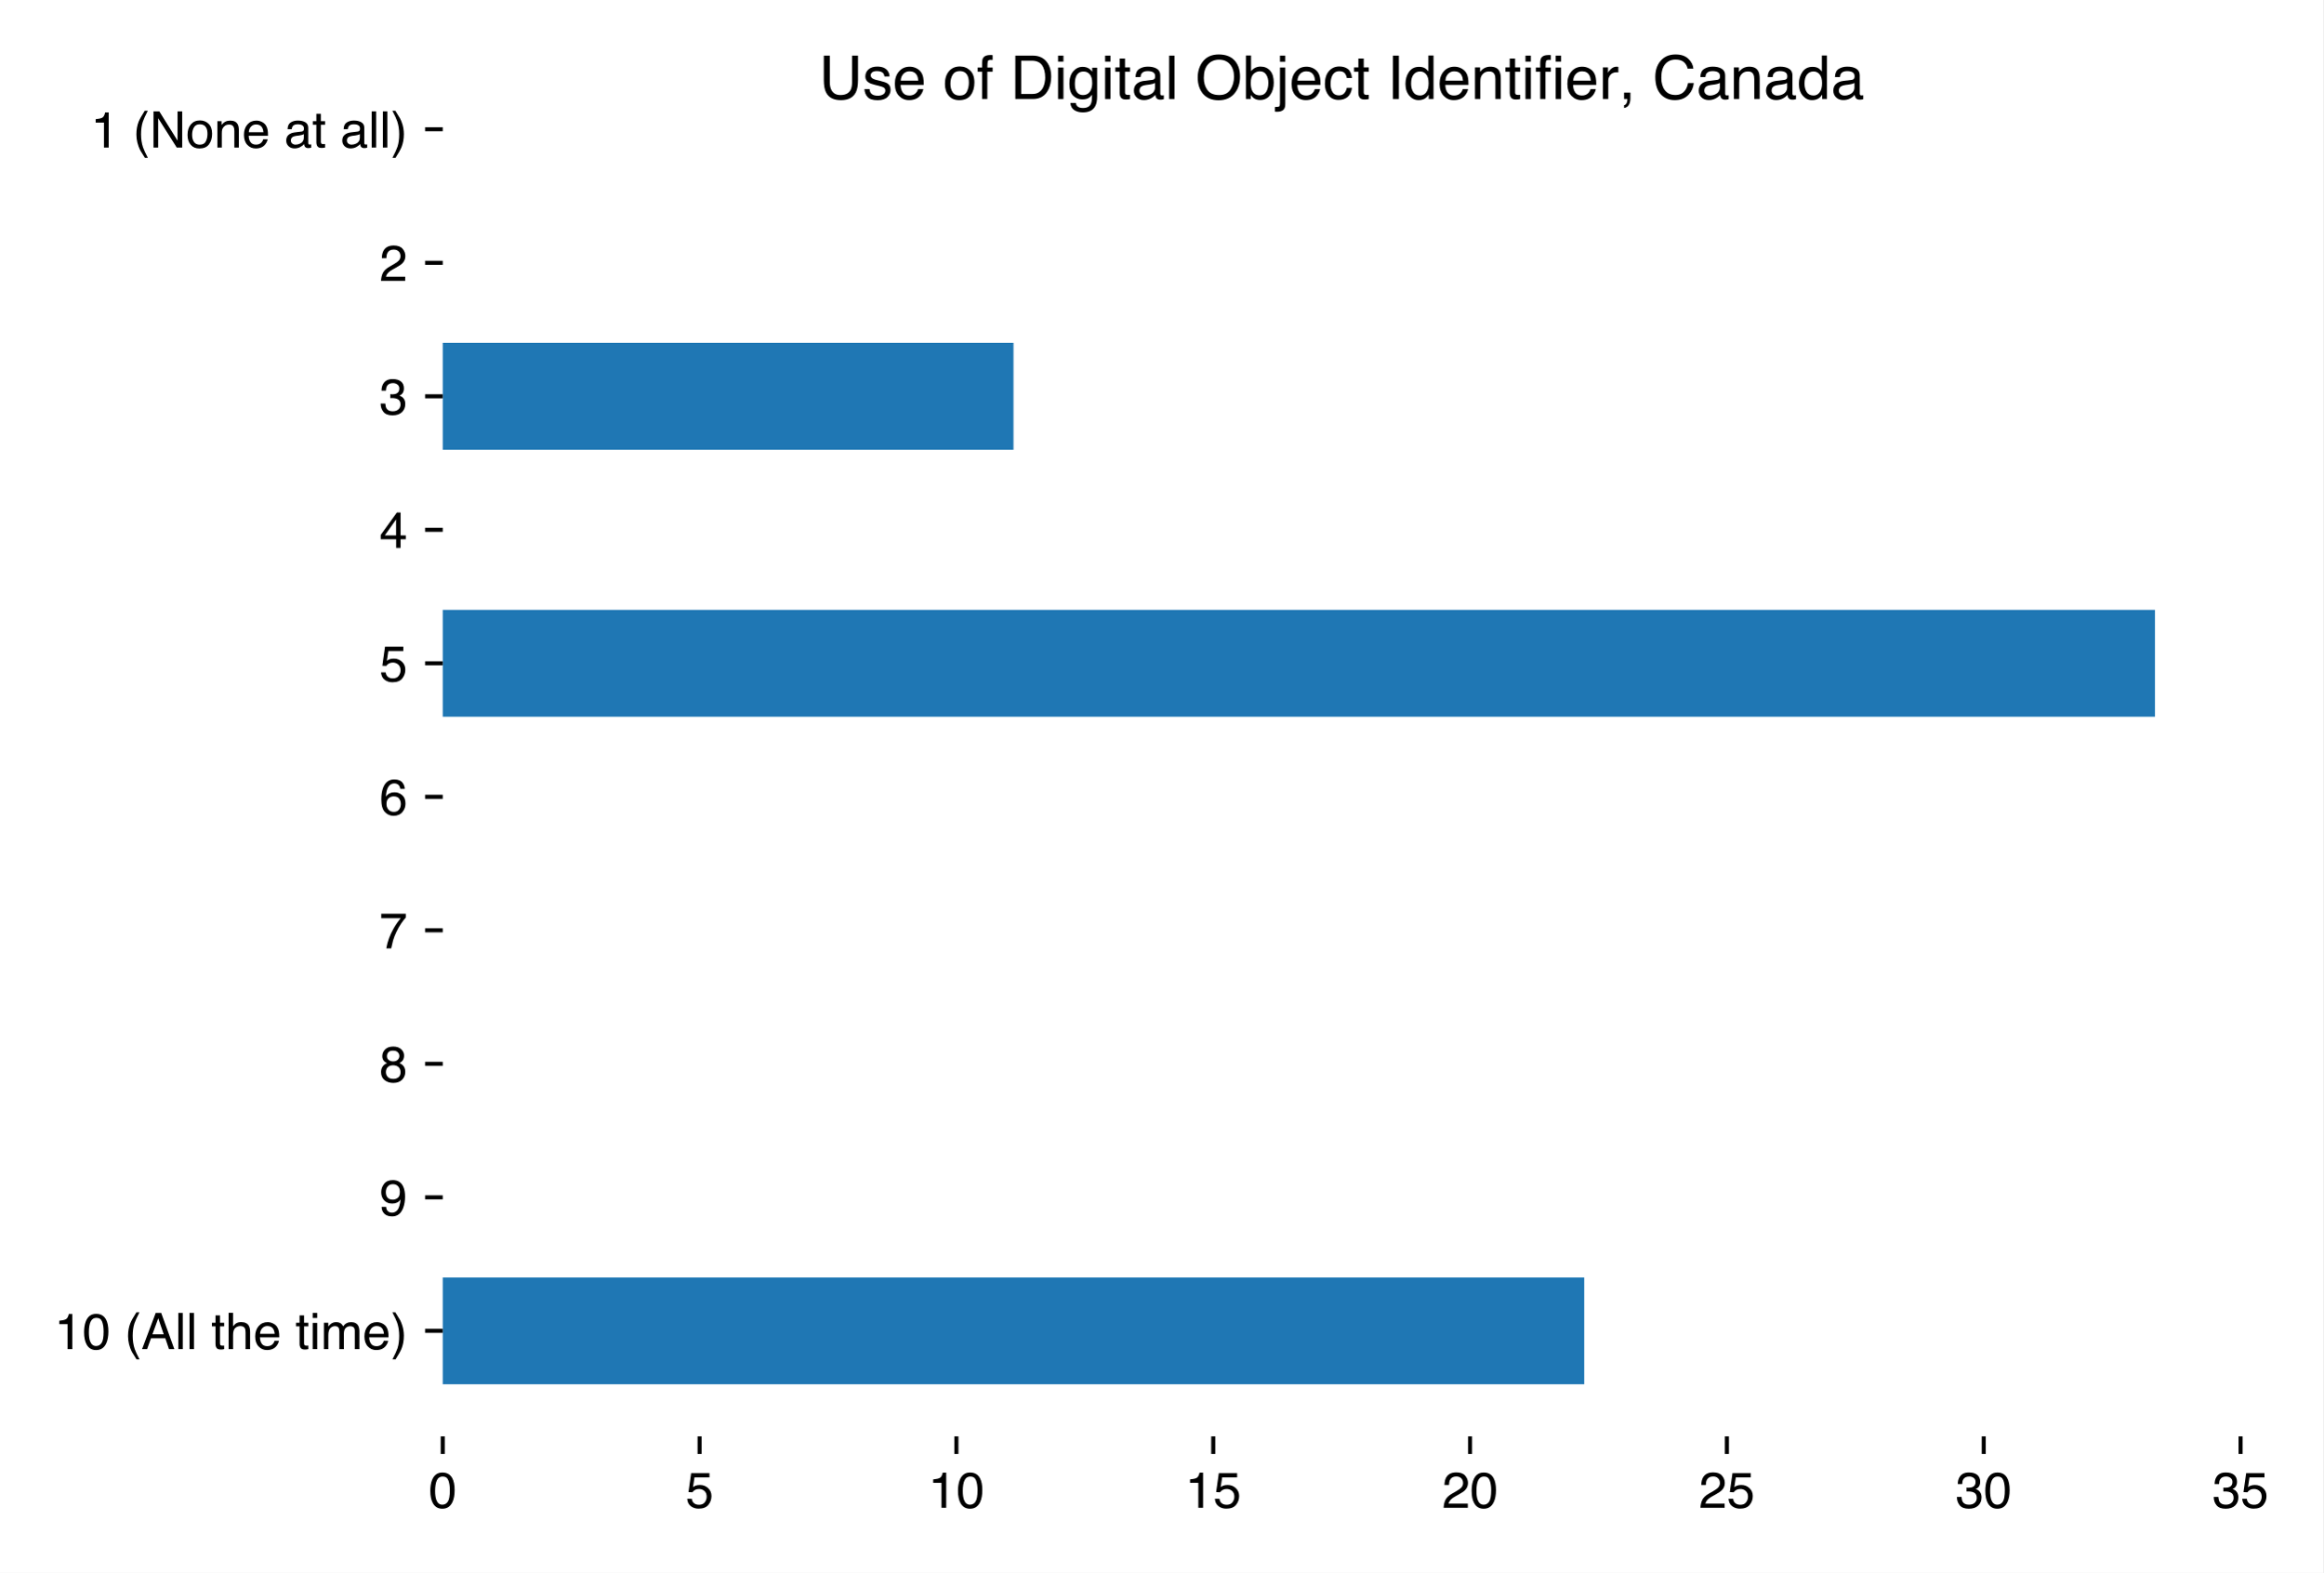
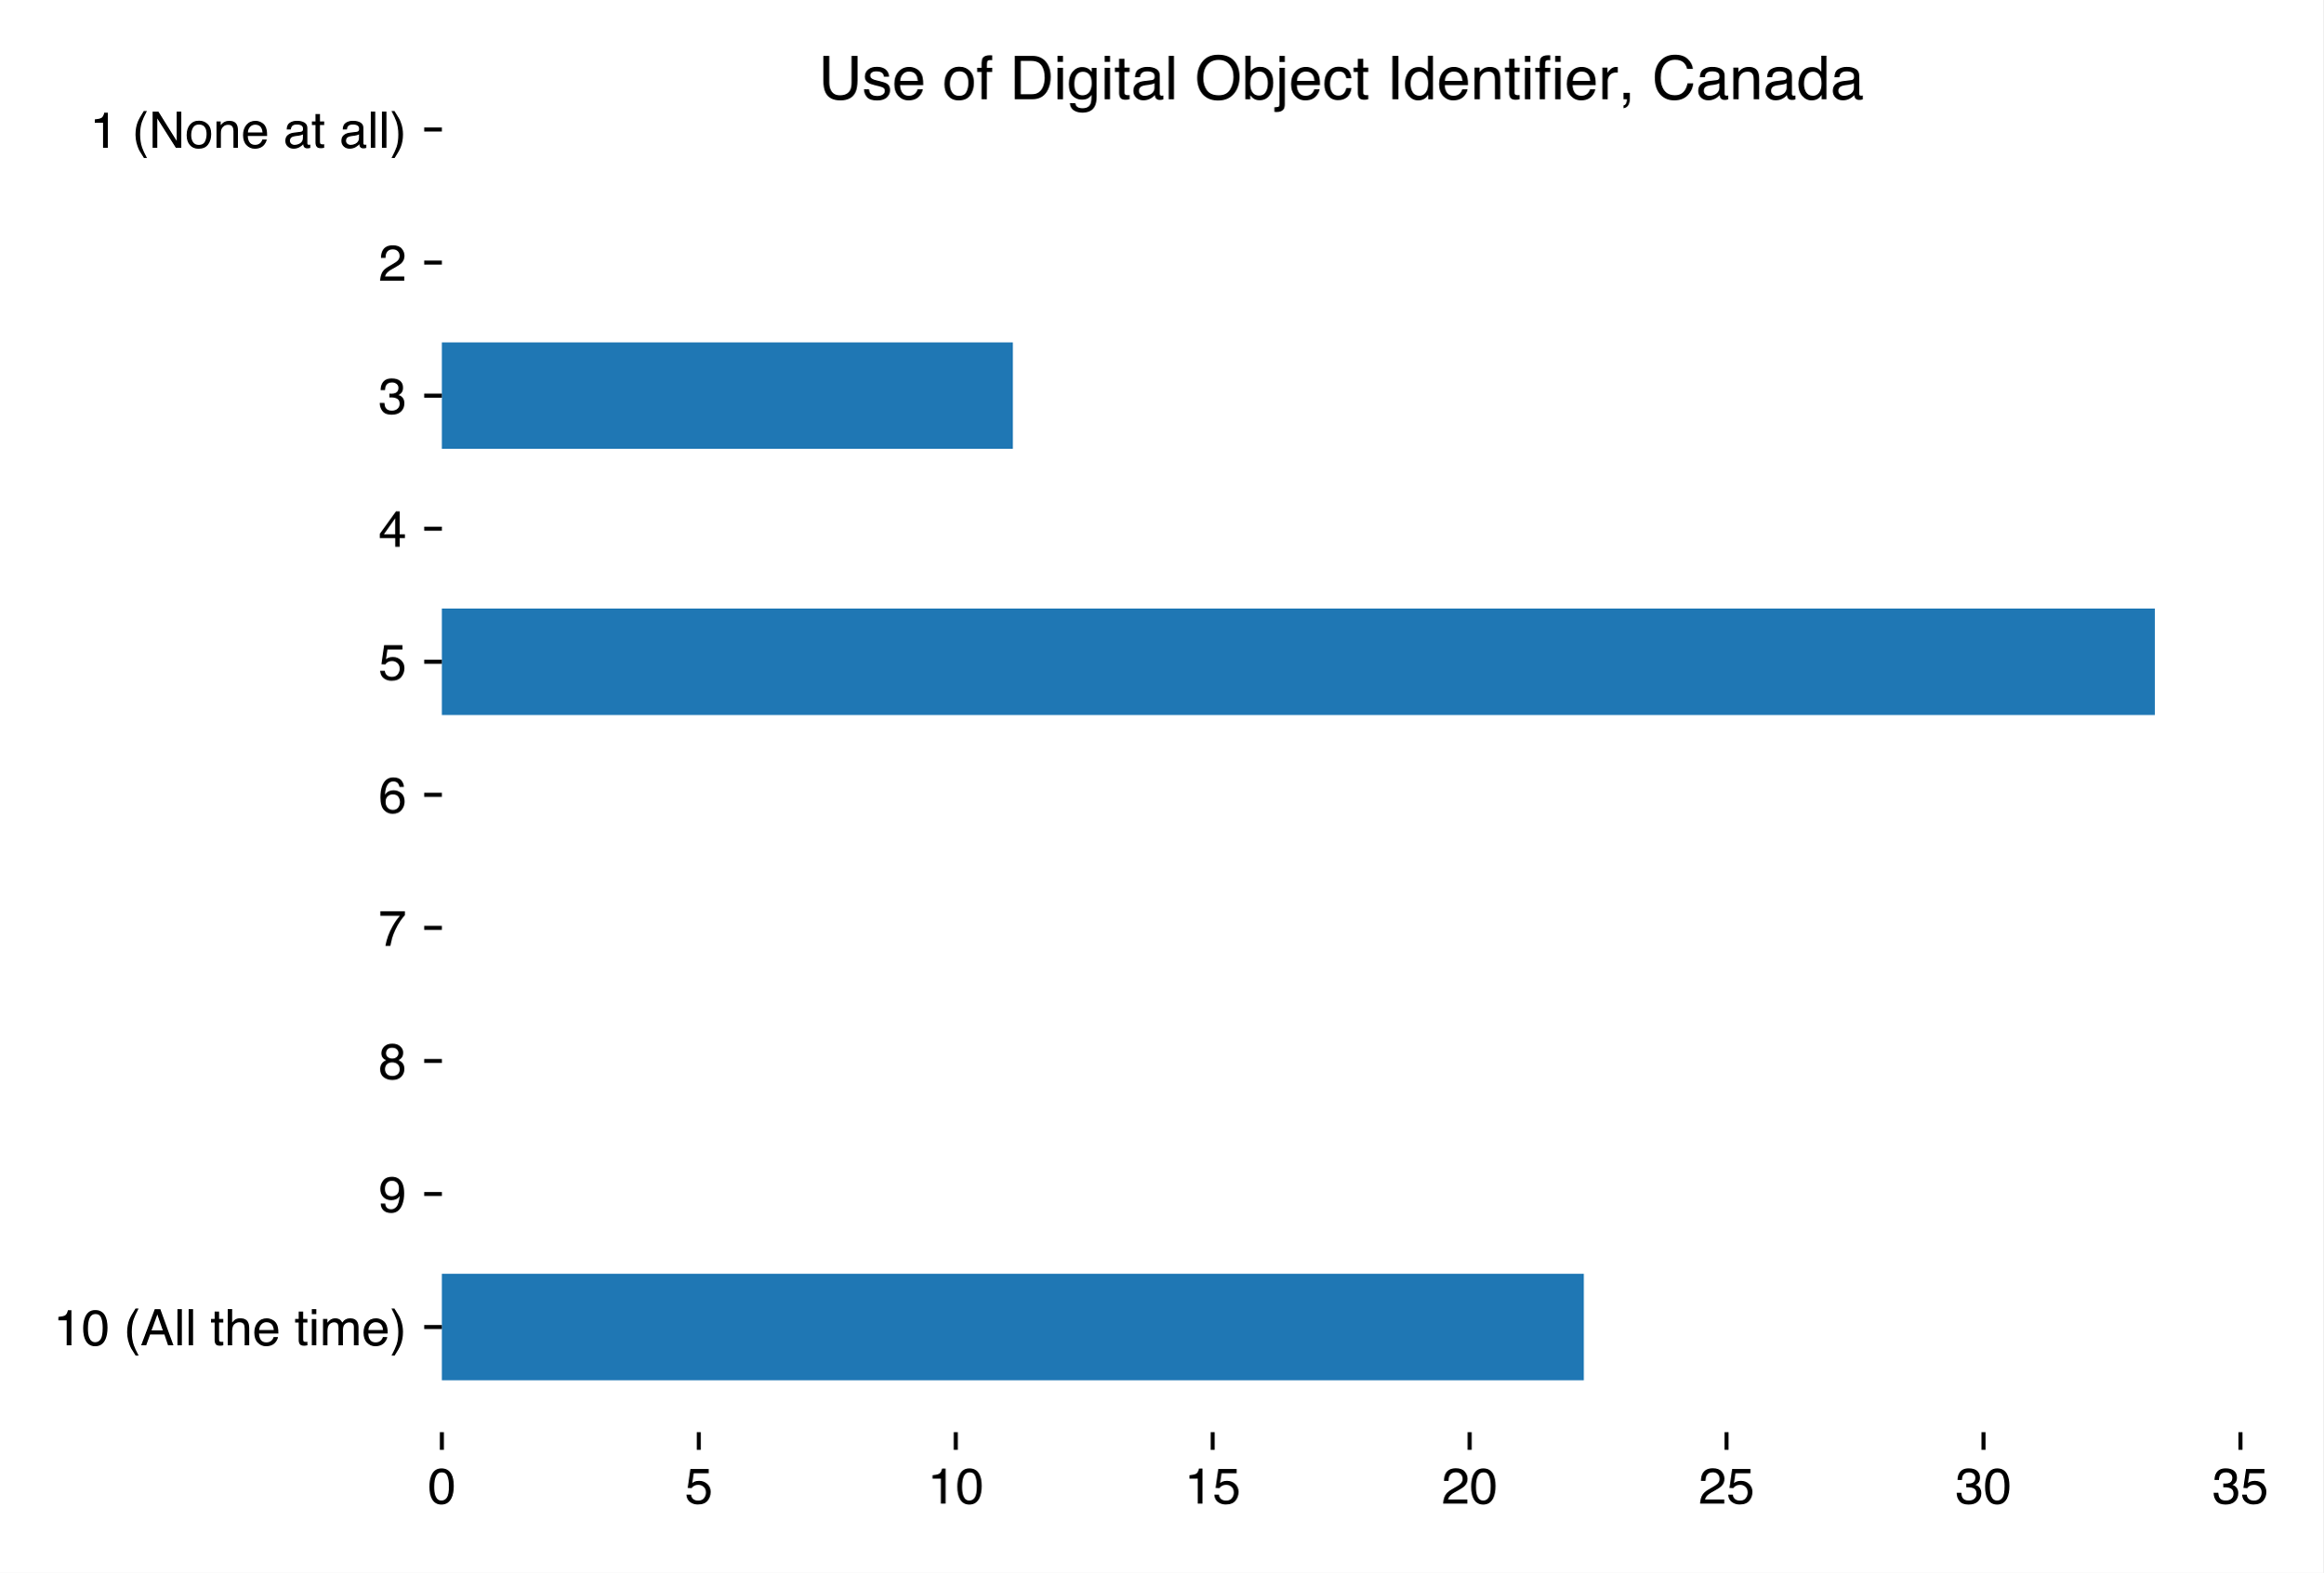
<svg xmlns="http://www.w3.org/2000/svg" xmlns:xlink="http://www.w3.org/1999/xlink" width="460.8pt" height="312pt" viewBox="0 0 460.8 312" version="1.1">
  <defs>
    <style type="text/css">*{stroke-linejoin: round; stroke-linecap: butt}</style>
  </defs>
  <g id="figure_1">
    <g id="patch_1">
      <path d="M 0 312  L 460.8 312  L 460.8 0  L 0 0  z " style="fill: #ffffff" />
    </g>
    <g id="axes_1">
      <g id="patch_2">
-         <path d="M 87.82 284.942  L 444.439 284.942  L 444.439 25.642  L 87.82 25.642  z " style="fill: #ffffff" />
+         <path d="M 87.64 284.12  L 444.42 284.12  L 444.42 25.688  L 87.64 25.688  z " style="fill: #ffffff" />
      </g>
      <g id="patch_3">
-         <path d="M 87.82 274.613  L 314.245 274.613  L 314.245 253.424  L 87.82 253.424  z " clip-path="url(#p165d597d49)" style="fill: #1f77b4" />
+         <path d="M 87.64 273.825  L 314.167 273.825  L 314.167 252.707  L 87.64 252.707  z " clip-path="url(#p67ff3bac8e)" style="fill: #1f77b4" />
      </g>
      <g id="patch_4">
-         <path d="M 0 0  z " clip-path="url(#p165d597d49)" style="fill: #1f77b4" />
+         <path d="M 0 0  z " clip-path="url(#p67ff3bac8e)" style="fill: #1f77b4" />
      </g>
      <g id="patch_5">
-         <path d="M 0 0  z " clip-path="url(#p165d597d49)" style="fill: #1f77b4" />
+         <path d="M 0 0  z " clip-path="url(#p67ff3bac8e)" style="fill: #1f77b4" />
      </g>
      <g id="patch_6">
-         <path d="M 0 0  z " clip-path="url(#p165d597d49)" style="fill: #1f77b4" />
+         <path d="M 0 0  z " clip-path="url(#p67ff3bac8e)" style="fill: #1f77b4" />
      </g>
      <g id="patch_7">
-         <path d="M 0 0  z " clip-path="url(#p165d597d49)" style="fill: #1f77b4" />
+         <path d="M 0 0  z " clip-path="url(#p67ff3bac8e)" style="fill: #1f77b4" />
      </g>
      <g id="patch_8">
-         <path d="M 87.82 142.182  L 427.457 142.182  L 427.457 120.993  L 87.82 120.993  z " clip-path="url(#p165d597d49)" style="fill: #1f77b4" />
+         <path d="M 87.64 141.837  L 427.43 141.837  L 427.43 120.719  L 87.64 120.719  z " clip-path="url(#p67ff3bac8e)" style="fill: #1f77b4" />
      </g>
      <g id="patch_9">
-         <path d="M 0 0  z " clip-path="url(#p165d597d49)" style="fill: #1f77b4" />
+         <path d="M 0 0  z " clip-path="url(#p67ff3bac8e)" style="fill: #1f77b4" />
      </g>
      <g id="patch_10">
-         <path d="M 87.82 89.209  L 201.033 89.209  L 201.033 68.02  L 87.82 68.02  z " clip-path="url(#p165d597d49)" style="fill: #1f77b4" />
+         <path d="M 87.64 89.042  L 200.903 89.042  L 200.903 67.924  L 87.64 67.924  z " clip-path="url(#p67ff3bac8e)" style="fill: #1f77b4" />
      </g>
      <g id="patch_11">
-         <path d="M 0 0  z " clip-path="url(#p165d597d49)" style="fill: #1f77b4" />
+         <path d="M 0 0  z " clip-path="url(#p67ff3bac8e)" style="fill: #1f77b4" />
      </g>
      <g id="patch_12">
-         <path d="M 0 0  z " clip-path="url(#p165d597d49)" style="fill: #1f77b4" />
+         <path d="M 0 0  z " clip-path="url(#p67ff3bac8e)" style="fill: #1f77b4" />
      </g>
      <g id="matplotlib.axis_1">
        <g id="xtick_1">
          <g id="line2d_1">
            <defs>
              <path id="m4c99cd72f3" d="M 0 0  L 0 3.5  " style="stroke: #000000; stroke-width: 0.8" />
            </defs>
            <g>
-               <use xlink:href="#m4c99cd72f3" x="87.82" y="284.942" style="stroke: #000000; stroke-width: 0.8" />
+               <use xlink:href="#m4c99cd72f3" x="87.64" y="284.12" style="stroke: #000000; stroke-width: 0.8" />
            </g>
          </g>
          <g id="text_1">
-             <g transform="translate(85.03984 299.1156)scale(0.1 -0.1)">
+             <g transform="translate(84.85953 298.2934) scale(0.1 -0.1)">
              <defs>
                <path id="Helvetica-30" d="M 1731 4475  Q 2600 4475 2988 3759  Q 3288 3206 3288 2244  Q 3288 1331 3016 734  Q 2622 -122 1728 -122  Q 922 -122 528 578  Q 200 1163 200 2147  Q 200 2909 397 3456  Q 766 4475 1731 4475  z M 1725 391  Q 2163 391 2422 778  Q 2681 1166 2681 2222  Q 2681 2984 2493 3476  Q 2306 3969 1766 3969  Q 1269 3969 1039 3501  Q 809 3034 809 2125  Q 809 1441 956 1025  Q 1181 391 1725 391  z " transform="scale(0.015625)" />
              </defs>
              <use xlink:href="#Helvetica-30" />
            </g>
          </g>
        </g>
        <g id="xtick_2">
          <g id="line2d_2">
            <g>
-               <use xlink:href="#m4c99cd72f3" x="138.766" y="284.942" style="stroke: #000000; stroke-width: 0.8" />
+               <use xlink:href="#m4c99cd72f3" x="138.609" y="284.12" style="stroke: #000000; stroke-width: 0.8" />
            </g>
          </g>
          <g id="text_2">
-             <g transform="translate(135.9854 299.1156)scale(0.1 -0.1)">
+             <g transform="translate(135.8281 298.2934) scale(0.1 -0.1)">
              <defs>
                <path id="Helvetica-35" d="M 791 1141  Q 847 659 1238 475  Q 1438 381 1700 381  Q 2200 381 2440 700  Q 2681 1019 2681 1406  Q 2681 1875 2395 2131  Q 2109 2388 1709 2388  Q 1419 2388 1211 2275  Q 1003 2163 856 1963  L 369 1991  L 709 4400  L 3034 4400  L 3034 3856  L 1131 3856  L 941 2613  Q 1097 2731 1238 2791  Q 1488 2894 1816 2894  Q 2431 2894 2859 2497  Q 3288 2100 3288 1491  Q 3288 856 2895 371  Q 2503 -113 1644 -113  Q 1097 -113 676 195  Q 256 503 206 1141  L 791 1141  z " transform="scale(0.015625)" />
              </defs>
              <use xlink:href="#Helvetica-35" />
            </g>
          </g>
        </g>
        <g id="xtick_3">
          <g id="line2d_3">
            <g>
-               <use xlink:href="#m4c99cd72f3" x="189.711" y="284.942" style="stroke: #000000; stroke-width: 0.8" />
+               <use xlink:href="#m4c99cd72f3" x="189.577" y="284.12" style="stroke: #000000; stroke-width: 0.8" />
            </g>
          </g>
          <g id="text_3">
-             <g transform="translate(184.1504 299.1156)scale(0.1 -0.1)">
+             <g transform="translate(184.0162 298.2934) scale(0.1 -0.1)">
              <defs>
                <path id="Helvetica-31" d="M 613 3169  L 613 3600  Q 1222 3659 1462 3798  Q 1703 3938 1822 4456  L 2266 4456  L 2266 0  L 1666 0  L 1666 3169  L 613 3169  z " transform="scale(0.015625)" />
              </defs>
              <use xlink:href="#Helvetica-31" />
              <use xlink:href="#Helvetica-30" x="55.615" />
            </g>
          </g>
        </g>
        <g id="xtick_4">
          <g id="line2d_4">
            <g>
-               <use xlink:href="#m4c99cd72f3" x="240.657" y="284.942" style="stroke: #000000; stroke-width: 0.8" />
+               <use xlink:href="#m4c99cd72f3" x="240.546" y="284.12" style="stroke: #000000; stroke-width: 0.8" />
            </g>
          </g>
          <g id="text_4">
-             <g transform="translate(235.096 299.1156)scale(0.1 -0.1)">
+             <g transform="translate(234.9848 298.2934) scale(0.1 -0.1)">
              <use xlink:href="#Helvetica-31" />
              <use xlink:href="#Helvetica-35" x="55.615" />
            </g>
          </g>
        </g>
        <g id="xtick_5">
          <g id="line2d_5">
            <g>
-               <use xlink:href="#m4c99cd72f3" x="291.602" y="284.942" style="stroke: #000000; stroke-width: 0.8" />
+               <use xlink:href="#m4c99cd72f3" x="291.514" y="284.12" style="stroke: #000000; stroke-width: 0.8" />
            </g>
          </g>
          <g id="text_5">
-             <g transform="translate(286.0415 299.1156)scale(0.1 -0.1)">
+             <g transform="translate(285.9533 298.2934) scale(0.1 -0.1)">
              <defs>
                <path id="Helvetica-32" d="M 200 0  Q 231 578 439 1006  Q 647 1434 1250 1784  L 1850 2131  Q 2253 2366 2416 2531  Q 2672 2791 2672 3125  Q 2672 3516 2437 3745  Q 2203 3975 1813 3975  Q 1234 3975 1013 3538  Q 894 3303 881 2888  L 309 2888  Q 319 3472 525 3841  Q 891 4491 1816 4491  Q 2584 4491 2939 4075  Q 3294 3659 3294 3150  Q 3294 2613 2916 2231  Q 2697 2009 2131 1694  L 1703 1456  Q 1397 1288 1222 1134  Q 909 863 828 531  L 3272 531  L 3272 0  L 200 0  z " transform="scale(0.015625)" />
              </defs>
              <use xlink:href="#Helvetica-32" />
              <use xlink:href="#Helvetica-30" x="55.615" />
            </g>
          </g>
        </g>
        <g id="xtick_6">
          <g id="line2d_6">
            <g>
-               <use xlink:href="#m4c99cd72f3" x="342.548" y="284.942" style="stroke: #000000; stroke-width: 0.8" />
+               <use xlink:href="#m4c99cd72f3" x="342.483" y="284.12" style="stroke: #000000; stroke-width: 0.8" />
            </g>
          </g>
          <g id="text_6">
-             <g transform="translate(336.9871 299.1156)scale(0.1 -0.1)">
+             <g transform="translate(336.9219 298.2934) scale(0.1 -0.1)">
              <use xlink:href="#Helvetica-32" />
              <use xlink:href="#Helvetica-35" x="55.615" />
            </g>
          </g>
        </g>
        <g id="xtick_7">
          <g id="line2d_7">
            <g>
-               <use xlink:href="#m4c99cd72f3" x="393.494" y="284.942" style="stroke: #000000; stroke-width: 0.8" />
+               <use xlink:href="#m4c99cd72f3" x="393.451" y="284.12" style="stroke: #000000; stroke-width: 0.8" />
            </g>
          </g>
          <g id="text_7">
-             <g transform="translate(387.9326 299.1156)scale(0.1 -0.1)">
+             <g transform="translate(387.8905 298.2934) scale(0.1 -0.1)">
              <defs>
                <path id="Helvetica-33" d="M 1663 -122  Q 869 -122 511 314  Q 153 750 153 1375  L 741 1375  Q 778 941 903 744  Q 1122 391 1694 391  Q 2138 391 2406 628  Q 2675 866 2675 1241  Q 2675 1703 2392 1887  Q 2109 2072 1606 2072  Q 1550 2072 1492 2070  Q 1434 2069 1375 2066  L 1375 2563  Q 1463 2553 1522 2550  Q 1581 2547 1650 2547  Q 1966 2547 2169 2647  Q 2525 2822 2525 3272  Q 2525 3606 2287 3787  Q 2050 3969 1734 3969  Q 1172 3969 956 3594  Q 838 3388 822 3006  L 266 3006  Q 266 3506 466 3856  Q 809 4481 1675 4481  Q 2359 4481 2734 4176  Q 3109 3872 3109 3294  Q 3109 2881 2888 2625  Q 2750 2466 2531 2375  Q 2884 2278 3082 2001  Q 3281 1725 3281 1325  Q 3281 684 2859 281  Q 2438 -122 1663 -122  z " transform="scale(0.015625)" />
              </defs>
              <use xlink:href="#Helvetica-33" />
              <use xlink:href="#Helvetica-30" x="55.615" />
            </g>
          </g>
        </g>
        <g id="xtick_8">
          <g id="line2d_8">
            <g>
-               <use xlink:href="#m4c99cd72f3" x="444.439" y="284.942" style="stroke: #000000; stroke-width: 0.8" />
+               <use xlink:href="#m4c99cd72f3" x="444.42" y="284.12" style="stroke: #000000; stroke-width: 0.8" />
            </g>
          </g>
          <g id="text_8">
-             <g transform="translate(438.8781 299.1156)scale(0.1 -0.1)">
+             <g transform="translate(438.8591 298.2934) scale(0.1 -0.1)">
              <use xlink:href="#Helvetica-33" />
              <use xlink:href="#Helvetica-35" x="55.615" />
            </g>
          </g>
        </g>
      </g>
      <g id="matplotlib.axis_2">
        <g id="ytick_1">
          <g id="line2d_9">
            <defs>
              <path id="m8e343aef83" d="M 0 0  L -3.5 0  " style="stroke: #000000; stroke-width: 0.8" />
            </defs>
            <g>
-               <use xlink:href="#m8e343aef83" x="87.82" y="264.018" style="stroke: #000000; stroke-width: 0.8" />
+               <use xlink:href="#m8e343aef83" x="87.64" y="263.266" style="stroke: #000000; stroke-width: 0.8" />
            </g>
          </g>
          <g id="text_9">
-             <g transform="translate(10.8 267.6415)scale(0.1 -0.1)">
+             <g transform="translate(10.61969 266.8893) scale(0.1 -0.1)">
              <defs>
                <path id="Helvetica-20" transform="scale(0.015625)" />
                <path id="Helvetica-28" d="M 1894 4666  Q 1403 3713 1256 3263  Q 1034 2578 1034 1681  Q 1034 775 1288 25  Q 1444 -438 1903 -1306  L 1525 -1306  Q 1069 -594 959 -397  Q 850 -200 722 138  Q 547 600 478 1125  Q 444 1397 444 1644  Q 444 2569 734 3291  Q 919 3750 1503 4666  L 1894 4666  z " transform="scale(0.015625)" />
                <path id="Helvetica-41" d="M 2844 1881  L 2147 3909  L 1406 1881  L 2844 1881  z M 1822 4591  L 2525 4591  L 4191 0  L 3509 0  L 3044 1375  L 1228 1375  L 731 0  L 94 0  L 1822 4591  z " transform="scale(0.015625)" />
                <path id="Helvetica-6c" d="M 428 4591  L 991 4591  L 991 0  L 428 0  L 428 4591  z " transform="scale(0.015625)" />
                <path id="Helvetica-74" d="M 525 4281  L 1094 4281  L 1094 3347  L 1628 3347  L 1628 2888  L 1094 2888  L 1094 703  Q 1094 528 1213 469  Q 1278 434 1431 434  Q 1472 434 1519 436  Q 1566 438 1628 444  L 1628 0  Q 1531 -28 1426 -40  Q 1322 -53 1200 -53  Q 806 -53 665 148  Q 525 350 525 672  L 525 2888  L 72 2888  L 72 3347  L 525 3347  L 525 4281  z " transform="scale(0.015625)" />
                <path id="Helvetica-68" d="M 413 4606  L 975 4606  L 975 2894  Q 1175 3147 1334 3250  Q 1606 3428 2013 3428  Q 2741 3428 3000 2919  Q 3141 2641 3141 2147  L 3141 0  L 2563 0  L 2563 2109  Q 2563 2478 2469 2650  Q 2316 2925 1894 2925  Q 1544 2925 1259 2684  Q 975 2444 975 1775  L 975 0  L 413 0  L 413 4606  z " transform="scale(0.015625)" />
                <path id="Helvetica-65" d="M 1806 3422  Q 2163 3422 2497 3255  Q 2831 3088 3006 2822  Q 3175 2569 3231 2231  Q 3281 2000 3281 1494  L 828 1494  Q 844 984 1069 676  Q 1294 369 1766 369  Q 2206 369 2469 659  Q 2619 828 2681 1050  L 3234 1050  Q 3213 866 3089 639  Q 2966 413 2813 269  Q 2556 19 2178 -69  Q 1975 -119 1719 -119  Q 1094 -119 659 336  Q 225 791 225 1609  Q 225 2416 662 2919  Q 1100 3422 1806 3422  z M 2703 1941  Q 2669 2306 2544 2525  Q 2313 2931 1772 2931  Q 1384 2931 1121 2651  Q 859 2372 844 1941  L 2703 1941  z M 1753 3428  L 1753 3428  z " transform="scale(0.015625)" />
                <path id="Helvetica-69" d="M 413 3331  L 984 3331  L 984 0  L 413 0  L 413 3331  z M 413 4591  L 984 4591  L 984 3953  L 413 3953  L 413 4591  z " transform="scale(0.015625)" />
                <path id="Helvetica-6d" d="M 413 3347  L 969 3347  L 969 2872  Q 1169 3119 1331 3231  Q 1609 3422 1963 3422  Q 2363 3422 2606 3225  Q 2744 3113 2856 2894  Q 3044 3163 3297 3292  Q 3550 3422 3866 3422  Q 4541 3422 4784 2934  Q 4916 2672 4916 2228  L 4916 0  L 4331 0  L 4331 2325  Q 4331 2659 4164 2784  Q 3997 2909 3756 2909  Q 3425 2909 3186 2687  Q 2947 2466 2947 1947  L 2947 0  L 2375 0  L 2375 2184  Q 2375 2525 2294 2681  Q 2166 2916 1816 2916  Q 1497 2916 1236 2669  Q 975 2422 975 1775  L 975 0  L 413 0  L 413 3347  z " transform="scale(0.015625)" />
                <path id="Helvetica-29" d="M 222 -1306  Q 719 -338 863 106  Q 1081 778 1081 1681  Q 1081 2584 828 3334  Q 672 3797 213 4666  L 591 4666  Q 1072 3897 1173 3717  Q 1275 3538 1394 3222  Q 1544 2831 1608 2450  Q 1672 2069 1672 1716  Q 1672 791 1378 66  Q 1194 -400 613 -1306  L 222 -1306  z " transform="scale(0.015625)" />
              </defs>
              <use xlink:href="#Helvetica-31" />
              <use xlink:href="#Helvetica-30" x="55.615" />
              <use xlink:href="#Helvetica-20" x="111.23" />
              <use xlink:href="#Helvetica-28" x="139.014" />
              <use xlink:href="#Helvetica-41" x="172.314" />
              <use xlink:href="#Helvetica-6c" x="239.014" />
              <use xlink:href="#Helvetica-6c" x="261.23" />
              <use xlink:href="#Helvetica-20" x="283.447" />
              <use xlink:href="#Helvetica-74" x="311.23" />
              <use xlink:href="#Helvetica-68" x="339.014" />
              <use xlink:href="#Helvetica-65" x="394.629" />
              <use xlink:href="#Helvetica-20" x="450.244" />
              <use xlink:href="#Helvetica-74" x="478.027" />
              <use xlink:href="#Helvetica-69" x="505.811" />
              <use xlink:href="#Helvetica-6d" x="528.027" />
              <use xlink:href="#Helvetica-65" x="611.328" />
              <use xlink:href="#Helvetica-29" x="666.943" />
            </g>
          </g>
        </g>
        <g id="ytick_2">
          <g id="line2d_10">
            <g>
-               <use xlink:href="#m8e343aef83" x="87.82" y="237.532" style="stroke: #000000; stroke-width: 0.8" />
+               <use xlink:href="#m8e343aef83" x="87.64" y="236.868" style="stroke: #000000; stroke-width: 0.8" />
            </g>
          </g>
          <g id="text_10">
-             <g transform="translate(75.25938 241.1186)scale(0.1 -0.1)">
+             <g transform="translate(75.07906 240.455) scale(0.1 -0.1)">
              <defs>
                <path id="Helvetica-39" d="M 850 1081  Q 875 616 1209 438  Q 1381 344 1597 344  Q 2000 344 2284 680  Q 2569 1016 2688 2044  Q 2500 1747 2223 1626  Q 1947 1506 1628 1506  Q 981 1506 604 1909  Q 228 2313 228 2947  Q 228 3556 600 4018  Q 972 4481 1697 4481  Q 2675 4481 3047 3600  Q 3253 3116 3253 2388  Q 3253 1566 3006 931  Q 2597 -125 1619 -125  Q 963 -125 622 219  Q 281 563 281 1081  L 850 1081  z M 1703 2000  Q 2038 2000 2314 2220  Q 2591 2441 2591 2991  Q 2591 3484 2342 3726  Q 2094 3969 1709 3969  Q 1297 3969 1055 3692  Q 813 3416 813 2953  Q 813 2516 1025 2258  Q 1238 2000 1703 2000  z " transform="scale(0.015625)" />
              </defs>
              <use xlink:href="#Helvetica-39" />
            </g>
          </g>
        </g>
        <g id="ytick_3">
          <g id="line2d_11">
            <g>
-               <use xlink:href="#m8e343aef83" x="87.82" y="211.046" style="stroke: #000000; stroke-width: 0.8" />
+               <use xlink:href="#m8e343aef83" x="87.64" y="210.471" style="stroke: #000000; stroke-width: 0.8" />
            </g>
          </g>
          <g id="text_11">
-             <g transform="translate(75.25938 214.6325)scale(0.1 -0.1)">
+             <g transform="translate(75.07906 214.0574) scale(0.1 -0.1)">
              <defs>
                <path id="Helvetica-38" d="M 1741 2600  Q 2113 2600 2322 2808  Q 2531 3016 2531 3303  Q 2531 3553 2331 3762  Q 2131 3972 1722 3972  Q 1316 3972 1134 3762  Q 953 3553 953 3272  Q 953 2956 1187 2778  Q 1422 2600 1741 2600  z M 1775 384  Q 2166 384 2423 595  Q 2681 806 2681 1225  Q 2681 1659 2415 1884  Q 2150 2109 1734 2109  Q 1331 2109 1076 1879  Q 822 1650 822 1244  Q 822 894 1055 639  Q 1288 384 1775 384  z M 975 2384  Q 741 2484 609 2619  Q 363 2869 363 3269  Q 363 3769 725 4128  Q 1088 4488 1753 4488  Q 2397 4488 2762 4148  Q 3128 3809 3128 3356  Q 3128 2938 2916 2678  Q 2797 2531 2547 2391  Q 2825 2263 2984 2097  Q 3281 1784 3281 1284  Q 3281 694 2884 283  Q 2488 -128 1763 -128  Q 1109 -128 657 226  Q 206 581 206 1256  Q 206 1653 400 1942  Q 594 2231 975 2384  z " transform="scale(0.015625)" />
              </defs>
              <use xlink:href="#Helvetica-38" />
            </g>
          </g>
        </g>
        <g id="ytick_4">
          <g id="line2d_12">
            <g>
-               <use xlink:href="#m8e343aef83" x="87.82" y="184.56" style="stroke: #000000; stroke-width: 0.8" />
+               <use xlink:href="#m8e343aef83" x="87.64" y="184.073" style="stroke: #000000; stroke-width: 0.8" />
            </g>
          </g>
          <g id="text_12">
-             <g transform="translate(75.25938 188.1463)scale(0.1 -0.1)">
+             <g transform="translate(75.07906 187.6598) scale(0.1 -0.1)">
              <defs>
                <path id="Helvetica-37" d="M 3347 4400  L 3347 3909  Q 3131 3700 2773 3181  Q 2416 2663 2141 2063  Q 1869 1478 1728 997  Q 1638 688 1494 0  L 872 0  Q 1084 1281 1809 2550  Q 2238 3294 2709 3834  L 234 3834  L 234 4400  L 3347 4400  z " transform="scale(0.015625)" />
              </defs>
              <use xlink:href="#Helvetica-37" />
            </g>
          </g>
        </g>
        <g id="ytick_5">
          <g id="line2d_13">
            <g>
-               <use xlink:href="#m8e343aef83" x="87.82" y="158.073" style="stroke: #000000; stroke-width: 0.8" />
+               <use xlink:href="#m8e343aef83" x="87.64" y="157.675" style="stroke: #000000; stroke-width: 0.8" />
            </g>
          </g>
          <g id="text_13">
-             <g transform="translate(75.25938 161.6601)scale(0.1 -0.1)">
+             <g transform="translate(75.07906 161.2622) scale(0.1 -0.1)">
              <defs>
                <path id="Helvetica-36" d="M 1872 4494  Q 2622 4494 2917 4105  Q 3213 3716 3213 3303  L 2656 3303  Q 2606 3569 2497 3719  Q 2294 4000 1881 4000  Q 1409 4000 1131 3564  Q 853 3128 822 2316  Q 1016 2600 1309 2741  Q 1578 2866 1909 2866  Q 2472 2866 2890 2506  Q 3309 2147 3309 1434  Q 3309 825 2912 354  Q 2516 -116 1781 -116  Q 1153 -116 697 361  Q 241 838 241 1966  Q 241 2800 444 3381  Q 834 4494 1872 4494  z M 1831 384  Q 2275 384 2495 682  Q 2716 981 2716 1388  Q 2716 1731 2519 2042  Q 2322 2353 1803 2353  Q 1441 2353 1167 2112  Q 894 1872 894 1388  Q 894 963 1142 673  Q 1391 384 1831 384  z " transform="scale(0.015625)" />
              </defs>
              <use xlink:href="#Helvetica-36" />
            </g>
          </g>
        </g>
        <g id="ytick_6">
          <g id="line2d_14">
            <g>
-               <use xlink:href="#m8e343aef83" x="87.82" y="131.587" style="stroke: #000000; stroke-width: 0.8" />
+               <use xlink:href="#m8e343aef83" x="87.64" y="131.278" style="stroke: #000000; stroke-width: 0.8" />
            </g>
          </g>
          <g id="text_14">
-             <g transform="translate(75.25938 135.1739)scale(0.1 -0.1)">
+             <g transform="translate(75.07906 134.8646) scale(0.1 -0.1)">
              <use xlink:href="#Helvetica-35" />
            </g>
          </g>
        </g>
        <g id="ytick_7">
          <g id="line2d_15">
            <g>
-               <use xlink:href="#m8e343aef83" x="87.82" y="105.101" style="stroke: #000000; stroke-width: 0.8" />
+               <use xlink:href="#m8e343aef83" x="87.64" y="104.88" style="stroke: #000000; stroke-width: 0.8" />
            </g>
          </g>
          <g id="text_15">
-             <g transform="translate(75.25938 108.6878)scale(0.1 -0.1)">
+             <g transform="translate(75.07906 108.467) scale(0.1 -0.1)">
              <defs>
                <path id="Helvetica-34" d="M 2116 1584  L 2116 3613  L 681 1584  L 2116 1584  z M 2125 0  L 2125 1094  L 163 1094  L 163 1644  L 2213 4488  L 2688 4488  L 2688 1584  L 3347 1584  L 3347 1094  L 2688 1094  L 2688 0  L 2125 0  z " transform="scale(0.015625)" />
              </defs>
              <use xlink:href="#Helvetica-34" />
            </g>
          </g>
        </g>
        <g id="ytick_8">
          <g id="line2d_16">
            <g>
-               <use xlink:href="#m8e343aef83" x="87.82" y="78.615" style="stroke: #000000; stroke-width: 0.8" />
+               <use xlink:href="#m8e343aef83" x="87.64" y="78.483" style="stroke: #000000; stroke-width: 0.8" />
            </g>
          </g>
          <g id="text_16">
-             <g transform="translate(75.25938 82.20158)scale(0.1 -0.1)">
+             <g transform="translate(75.07906 82.06942) scale(0.1 -0.1)">
              <use xlink:href="#Helvetica-33" />
            </g>
          </g>
        </g>
        <g id="ytick_9">
          <g id="line2d_17">
            <g>
-               <use xlink:href="#m8e343aef83" x="87.82" y="52.129" style="stroke: #000000; stroke-width: 0.8" />
+               <use xlink:href="#m8e343aef83" x="87.64" y="52.085" style="stroke: #000000; stroke-width: 0.8" />
            </g>
          </g>
          <g id="text_17">
-             <g transform="translate(75.25938 55.7154)scale(0.1 -0.1)">
+             <g transform="translate(75.07906 55.67182) scale(0.1 -0.1)">
              <use xlink:href="#Helvetica-32" />
            </g>
          </g>
        </g>
        <g id="ytick_10">
          <g id="line2d_18">
            <g>
-               <use xlink:href="#m8e343aef83" x="87.82" y="25.642" style="stroke: #000000; stroke-width: 0.8" />
+               <use xlink:href="#m8e343aef83" x="87.64" y="25.688" style="stroke: #000000; stroke-width: 0.8" />
            </g>
          </g>
          <g id="text_18">
-             <g transform="translate(18.01719 29.26594)scale(0.1 -0.1)">
+             <g transform="translate(17.83687 29.31094) scale(0.1 -0.1)">
              <defs>
                <path id="Helvetica-4e" d="M 488 4591  L 1222 4591  L 3541 872  L 3541 4591  L 4131 4591  L 4131 0  L 3434 0  L 1081 3716  L 1081 0  L 488 0  L 488 4591  z M 2269 4591  L 2269 4591  z " transform="scale(0.015625)" />
                <path id="Helvetica-6f" d="M 1741 363  Q 2300 363 2508 786  Q 2716 1209 2716 1728  Q 2716 2197 2566 2491  Q 2328 2953 1747 2953  Q 1231 2953 997 2559  Q 763 2166 763 1609  Q 763 1075 997 719  Q 1231 363 1741 363  z M 1763 3444  Q 2409 3444 2856 3012  Q 3303 2581 3303 1744  Q 3303 934 2909 406  Q 2516 -122 1688 -122  Q 997 -122 590 345  Q 184 813 184 1600  Q 184 2444 612 2944  Q 1041 3444 1763 3444  z M 1744 3428  L 1744 3428  z " transform="scale(0.015625)" />
                <path id="Helvetica-6e" d="M 413 3347  L 947 3347  L 947 2872  Q 1184 3166 1450 3294  Q 1716 3422 2041 3422  Q 2753 3422 3003 2925  Q 3141 2653 3141 2147  L 3141 0  L 2569 0  L 2569 2109  Q 2569 2416 2478 2603  Q 2328 2916 1934 2916  Q 1734 2916 1606 2875  Q 1375 2806 1200 2600  Q 1059 2434 1017 2257  Q 975 2081 975 1753  L 975 0  L 413 0  L 413 3347  z M 1734 3428  L 1734 3428  z " transform="scale(0.015625)" />
                <path id="Helvetica-61" d="M 844 891  Q 844 647 1022 506  Q 1200 366 1444 366  Q 1741 366 2019 503  Q 2488 731 2488 1250  L 2488 1703  Q 2384 1638 2221 1594  Q 2059 1550 1903 1531  L 1563 1488  Q 1256 1447 1103 1359  Q 844 1213 844 891  z M 2206 2028  Q 2400 2053 2466 2191  Q 2503 2266 2503 2406  Q 2503 2694 2298 2823  Q 2094 2953 1713 2953  Q 1272 2953 1088 2716  Q 984 2584 953 2325  L 428 2325  Q 444 2944 830 3186  Q 1216 3428 1725 3428  Q 2316 3428 2684 3203  Q 3050 2978 3050 2503  L 3050 575  Q 3050 488 3086 434  Q 3122 381 3238 381  Q 3275 381 3322 386  Q 3369 391 3422 400  L 3422 -16  Q 3291 -53 3222 -62  Q 3153 -72 3034 -72  Q 2744 -72 2613 134  Q 2544 244 2516 444  Q 2344 219 2022 53  Q 1700 -113 1313 -113  Q 847 -113 551 170  Q 256 453 256 878  Q 256 1344 547 1600  Q 838 1856 1309 1916  L 2206 2028  z M 1741 3428  L 1741 3428  z " transform="scale(0.015625)" />
              </defs>
              <use xlink:href="#Helvetica-31" />
              <use xlink:href="#Helvetica-20" x="55.615" />
              <use xlink:href="#Helvetica-28" x="83.398" />
              <use xlink:href="#Helvetica-4e" x="116.699" />
              <use xlink:href="#Helvetica-6f" x="188.916" />
              <use xlink:href="#Helvetica-6e" x="244.531" />
              <use xlink:href="#Helvetica-65" x="300.146" />
              <use xlink:href="#Helvetica-20" x="355.762" />
              <use xlink:href="#Helvetica-61" x="383.545" />
              <use xlink:href="#Helvetica-74" x="439.16" />
              <use xlink:href="#Helvetica-20" x="466.943" />
              <use xlink:href="#Helvetica-61" x="494.727" />
              <use xlink:href="#Helvetica-6c" x="550.342" />
              <use xlink:href="#Helvetica-6c" x="572.559" />
              <use xlink:href="#Helvetica-29" x="594.775" />
            </g>
          </g>
        </g>
      </g>
      <g id="text_19">
-         <g transform="translate(162.4159 19.6425)scale(0.12 -0.12)">
+         <g transform="translate(162.3162 19.6875) scale(0.12 -0.12)">
          <defs>
            <path id="Helvetica-55" d="M 1163 4591  L 1163 1753  Q 1163 1253 1350 922  Q 1628 422 2288 422  Q 3078 422 3363 963  Q 3516 1256 3516 1753  L 3516 4591  L 4147 4591  L 4147 2013  Q 4147 1166 3919 709  Q 3500 -122 2338 -122  Q 1175 -122 759 709  Q 531 1166 531 2013  L 531 4591  L 1163 4591  z M 2341 4591  L 2341 4591  z " transform="scale(0.015625)" />
            <path id="Helvetica-73" d="M 747 1050  Q 772 769 888 619  Q 1100 347 1625 347  Q 1938 347 2175 483  Q 2413 619 2413 903  Q 2413 1119 2222 1231  Q 2100 1300 1741 1391  L 1294 1503  Q 866 1609 663 1741  Q 300 1969 300 2372  Q 300 2847 642 3140  Q 984 3434 1563 3434  Q 2319 3434 2653 2991  Q 2863 2709 2856 2384  L 2325 2384  Q 2309 2575 2191 2731  Q 1997 2953 1519 2953  Q 1200 2953 1036 2831  Q 872 2709 872 2509  Q 872 2291 1088 2159  Q 1213 2081 1456 2022  L 1828 1931  Q 2434 1784 2641 1647  Q 2969 1431 2969 969  Q 2969 522 2630 197  Q 2291 -128 1597 -128  Q 850 -128 539 211  Q 228 550 206 1050  L 747 1050  z M 1578 3428  L 1578 3428  z " transform="scale(0.015625)" />
            <path id="Helvetica-66" d="M 553 3856  Q 566 4206 675 4369  Q 872 4656 1434 4656  Q 1488 4656 1544 4653  Q 1600 4650 1672 4644  L 1672 4131  Q 1584 4138 1545 4139  Q 1506 4141 1472 4141  Q 1216 4141 1166 4008  Q 1116 3875 1116 3331  L 1672 3331  L 1672 2888  L 1109 2888  L 1109 0  L 553 0  L 553 2888  L 88 2888  L 88 3331  L 553 3331  L 553 3856  z " transform="scale(0.015625)" />
            <path id="Helvetica-44" d="M 2250 531  Q 2566 531 2769 597  Q 3131 719 3363 1066  Q 3547 1344 3628 1778  Q 3675 2038 3675 2259  Q 3675 3113 3336 3584  Q 2997 4056 2244 4056  L 1141 4056  L 1141 531  L 2250 531  z M 516 4591  L 2375 4591  Q 3322 4591 3844 3919  Q 4309 3313 4309 2366  Q 4309 1634 4034 1044  Q 3550 0 2369 0  L 516 0  L 516 4591  z " transform="scale(0.015625)" />
            <path id="Helvetica-67" d="M 1594 3406  Q 1988 3406 2281 3213  Q 2441 3103 2606 2894  L 2606 3316  L 3125 3316  L 3125 272  Q 3125 -366 2938 -734  Q 2588 -1416 1616 -1416  Q 1075 -1416 706 -1173  Q 338 -931 294 -416  L 866 -416  Q 906 -641 1028 -763  Q 1219 -950 1628 -950  Q 2275 -950 2475 -494  Q 2594 -225 2584 466  Q 2416 209 2178 84  Q 1941 -41 1550 -41  Q 1006 -41 598 345  Q 191 731 191 1622  Q 191 2463 602 2934  Q 1013 3406 1594 3406  z M 2606 1688  Q 2606 2309 2350 2609  Q 2094 2909 1697 2909  Q 1103 2909 884 2353  Q 769 2056 769 1575  Q 769 1009 998 714  Q 1228 419 1616 419  Q 2222 419 2469 966  Q 2606 1275 2606 1688  z M 1659 3428  L 1659 3428  z " transform="scale(0.015625)" />
            <path id="Helvetica-4f" d="M 2469 4716  Q 3684 4716 4269 3934  Q 4725 3325 4725 2375  Q 4725 1347 4203 666  Q 3591 -134 2456 -134  Q 1397 -134 791 566  Q 250 1241 250 2272  Q 250 3203 713 3866  Q 1306 4716 2469 4716  z M 2531 422  Q 3353 422 3720 1011  Q 4088 1600 4088 2366  Q 4088 3175 3664 3669  Q 3241 4163 2506 4163  Q 1794 4163 1344 3673  Q 894 3184 894 2231  Q 894 1469 1280 945  Q 1666 422 2531 422  z M 2488 4716  L 2488 4716  z " transform="scale(0.015625)" />
            <path id="Helvetica-62" d="M 369 4606  L 916 4606  L 916 2941  Q 1100 3181 1356 3307  Q 1613 3434 1913 3434  Q 2538 3434 2927 3004  Q 3316 2575 3316 1738  Q 3316 944 2931 419  Q 2547 -106 1866 -106  Q 1484 -106 1222 78  Q 1066 188 888 428  L 888 0  L 369 0  L 369 4606  z M 1831 391  Q 2288 391 2514 753  Q 2741 1116 2741 1709  Q 2741 2238 2514 2584  Q 2288 2931 1847 2931  Q 1463 2931 1173 2647  Q 884 2363 884 1709  Q 884 1238 1003 944  Q 1225 391 1831 391  z " transform="scale(0.015625)" />
            <path id="Helvetica-6a" d="M 975 3941  L 413 3941  L 413 4591  L 975 4591  L 975 3941  z M -119 -847  Q 259 -834 336 -779  Q 413 -725 413 -438  L 413 3331  L 975 3331  L 975 -497  Q 975 -863 856 -1044  Q 659 -1350 109 -1350  Q 69 -1350 23 -1347  Q -22 -1344 -119 -1334  L -119 -847  z " transform="scale(0.015625)" />
            <path id="Helvetica-63" d="M 1703 3444  Q 2269 3444 2623 3169  Q 2978 2894 3050 2222  L 2503 2222  Q 2453 2531 2275 2736  Q 2097 2941 1703 2941  Q 1166 2941 934 2416  Q 784 2075 784 1575  Q 784 1072 996 728  Q 1209 384 1666 384  Q 2016 384 2220 598  Q 2425 813 2503 1184  L 3050 1184  Q 2956 519 2581 211  Q 2206 -97 1622 -97  Q 966 -97 575 383  Q 184 863 184 1581  Q 184 2463 612 2953  Q 1041 3444 1703 3444  z M 1616 3428  L 1616 3428  z " transform="scale(0.015625)" />
            <path id="Helvetica-49" d="M 628 4591  L 1256 4591  L 1256 0  L 628 0  L 628 4591  z " transform="scale(0.015625)" />
            <path id="Helvetica-64" d="M 769 1634  Q 769 1097 997 734  Q 1225 372 1728 372  Q 2119 372 2370 708  Q 2622 1044 2622 1672  Q 2622 2306 2362 2611  Q 2103 2916 1722 2916  Q 1297 2916 1033 2591  Q 769 2266 769 1634  z M 1616 3406  Q 2000 3406 2259 3244  Q 2409 3150 2600 2916  L 2600 4606  L 3141 4606  L 3141 0  L 2634 0  L 2634 466  Q 2438 156 2169 18  Q 1900 -119 1553 -119  Q 994 -119 584 351  Q 175 822 175 1603  Q 175 2334 548 2870  Q 922 3406 1616 3406  z " transform="scale(0.015625)" />
            <path id="Helvetica-72" d="M 428 3347  L 963 3347  L 963 2769  Q 1028 2938 1284 3180  Q 1541 3422 1875 3422  Q 1891 3422 1928 3419  Q 1966 3416 2056 3406  L 2056 2813  Q 2006 2822 1964 2825  Q 1922 2828 1872 2828  Q 1447 2828 1219 2554  Q 991 2281 991 1925  L 991 0  L 428 0  L 428 3347  z " transform="scale(0.015625)" />
            <path id="Helvetica-2c" d="M 531 -653  Q 747 -616 834 -350  Q 881 -209 881 -78  Q 881 -56 879 -39  Q 878 -22 872 0  L 531 0  L 531 681  L 1200 681  L 1200 50  Q 1200 -322 1050 -603  Q 900 -884 531 -950  L 531 -653  z " transform="scale(0.015625)" />
            <path id="Helvetica-43" d="M 2422 4716  Q 3294 4716 3775 4256  Q 4256 3797 4309 3213  L 3703 3213  Q 3600 3656 3292 3915  Q 2984 4175 2428 4175  Q 1750 4175 1333 3698  Q 916 3222 916 2238  Q 916 1431 1292 929  Q 1669 428 2416 428  Q 3103 428 3463 956  Q 3653 1234 3747 1688  L 4353 1688  Q 4272 963 3816 472  Q 3269 -119 2341 -119  Q 1541 -119 997 366  Q 281 1006 281 2344  Q 281 3359 819 4009  Q 1400 4716 2422 4716  z M 2297 4716  L 2297 4716  z " transform="scale(0.015625)" />
          </defs>
          <use xlink:href="#Helvetica-55" />
          <use xlink:href="#Helvetica-73" x="72.217" />
          <use xlink:href="#Helvetica-65" x="122.217" />
          <use xlink:href="#Helvetica-20" x="177.832" />
          <use xlink:href="#Helvetica-6f" x="205.615" />
          <use xlink:href="#Helvetica-66" x="261.23" />
          <use xlink:href="#Helvetica-20" x="289.014" />
          <use xlink:href="#Helvetica-44" x="316.797" />
          <use xlink:href="#Helvetica-69" x="389.014" />
          <use xlink:href="#Helvetica-67" x="411.23" />
          <use xlink:href="#Helvetica-69" x="466.846" />
          <use xlink:href="#Helvetica-74" x="489.062" />
          <use xlink:href="#Helvetica-61" x="516.846" />
          <use xlink:href="#Helvetica-6c" x="572.461" />
          <use xlink:href="#Helvetica-20" x="594.678" />
          <use xlink:href="#Helvetica-4f" x="622.461" />
          <use xlink:href="#Helvetica-62" x="700.244" />
          <use xlink:href="#Helvetica-6a" x="755.859" />
          <use xlink:href="#Helvetica-65" x="778.076" />
          <use xlink:href="#Helvetica-63" x="833.691" />
          <use xlink:href="#Helvetica-74" x="883.691" />
          <use xlink:href="#Helvetica-20" x="911.475" />
          <use xlink:href="#Helvetica-49" x="939.258" />
          <use xlink:href="#Helvetica-64" x="967.041" />
          <use xlink:href="#Helvetica-65" x="1022.656" />
          <use xlink:href="#Helvetica-6e" x="1078.271" />
          <use xlink:href="#Helvetica-74" x="1133.887" />
          <use xlink:href="#Helvetica-69" x="1161.67" />
          <use xlink:href="#Helvetica-66" x="1183.887" />
          <use xlink:href="#Helvetica-69" x="1211.67" />
          <use xlink:href="#Helvetica-65" x="1233.887" />
          <use xlink:href="#Helvetica-72" x="1289.502" />
          <use xlink:href="#Helvetica-2c" x="1322.803" />
          <use xlink:href="#Helvetica-20" x="1350.586" />
          <use xlink:href="#Helvetica-43" x="1378.369" />
          <use xlink:href="#Helvetica-61" x="1450.586" />
          <use xlink:href="#Helvetica-6e" x="1506.201" />
          <use xlink:href="#Helvetica-61" x="1561.816" />
          <use xlink:href="#Helvetica-64" x="1617.432" />
          <use xlink:href="#Helvetica-61" x="1673.047" />
        </g>
      </g>
    </g>
  </g>
  <defs>
-     <clipPath id="p165d597d49">
-       <rect x="87.82" y="25.642" width="356.619" height="259.3" />
+     <clipPath id="p67ff3bac8e">
+       <rect x="87.64" y="25.688" width="356.78" height="258.433" />
    </clipPath>
  </defs>
</svg>
